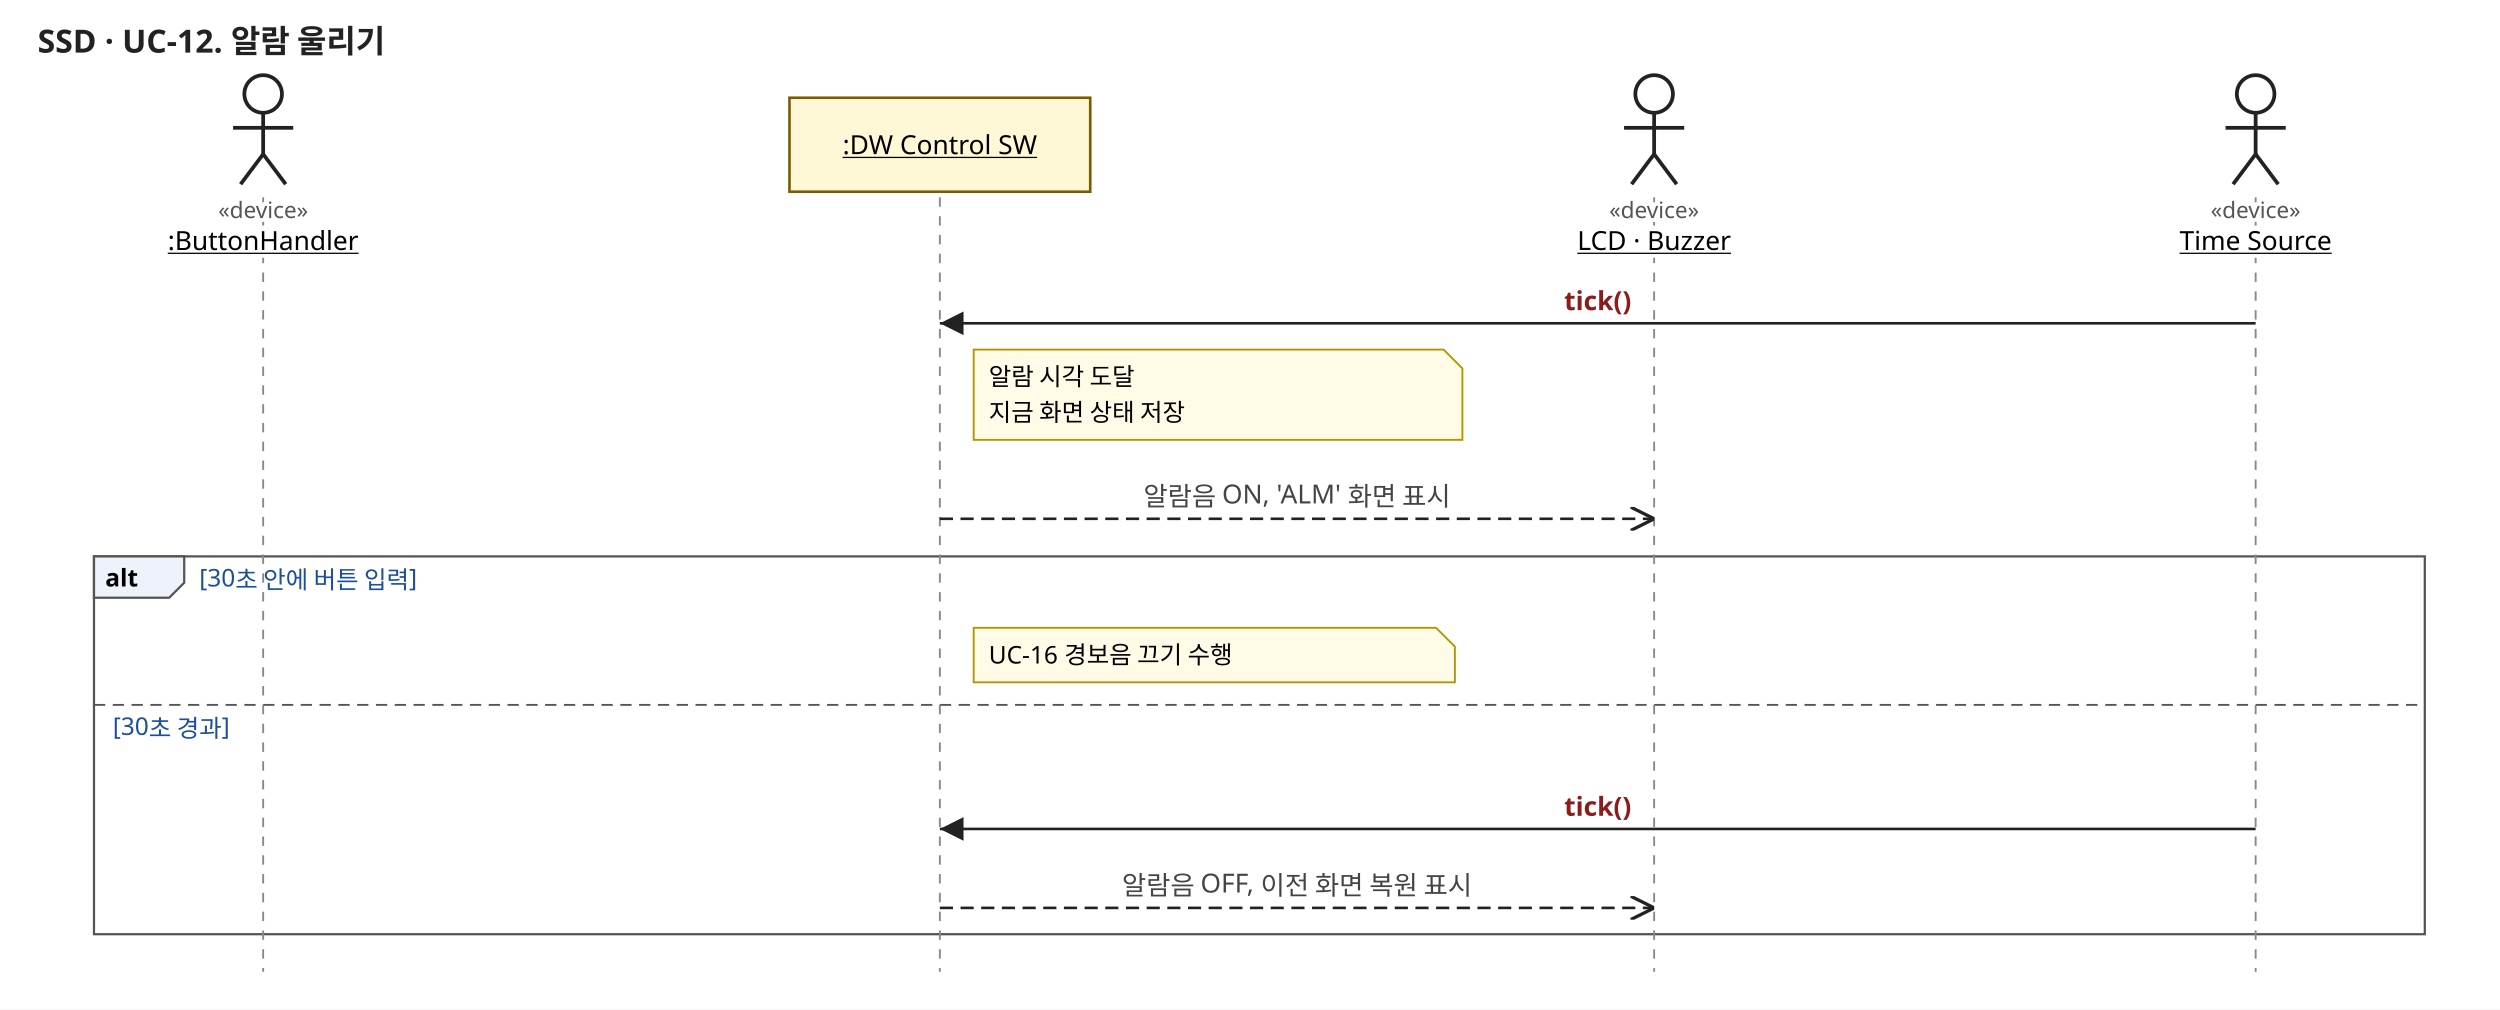
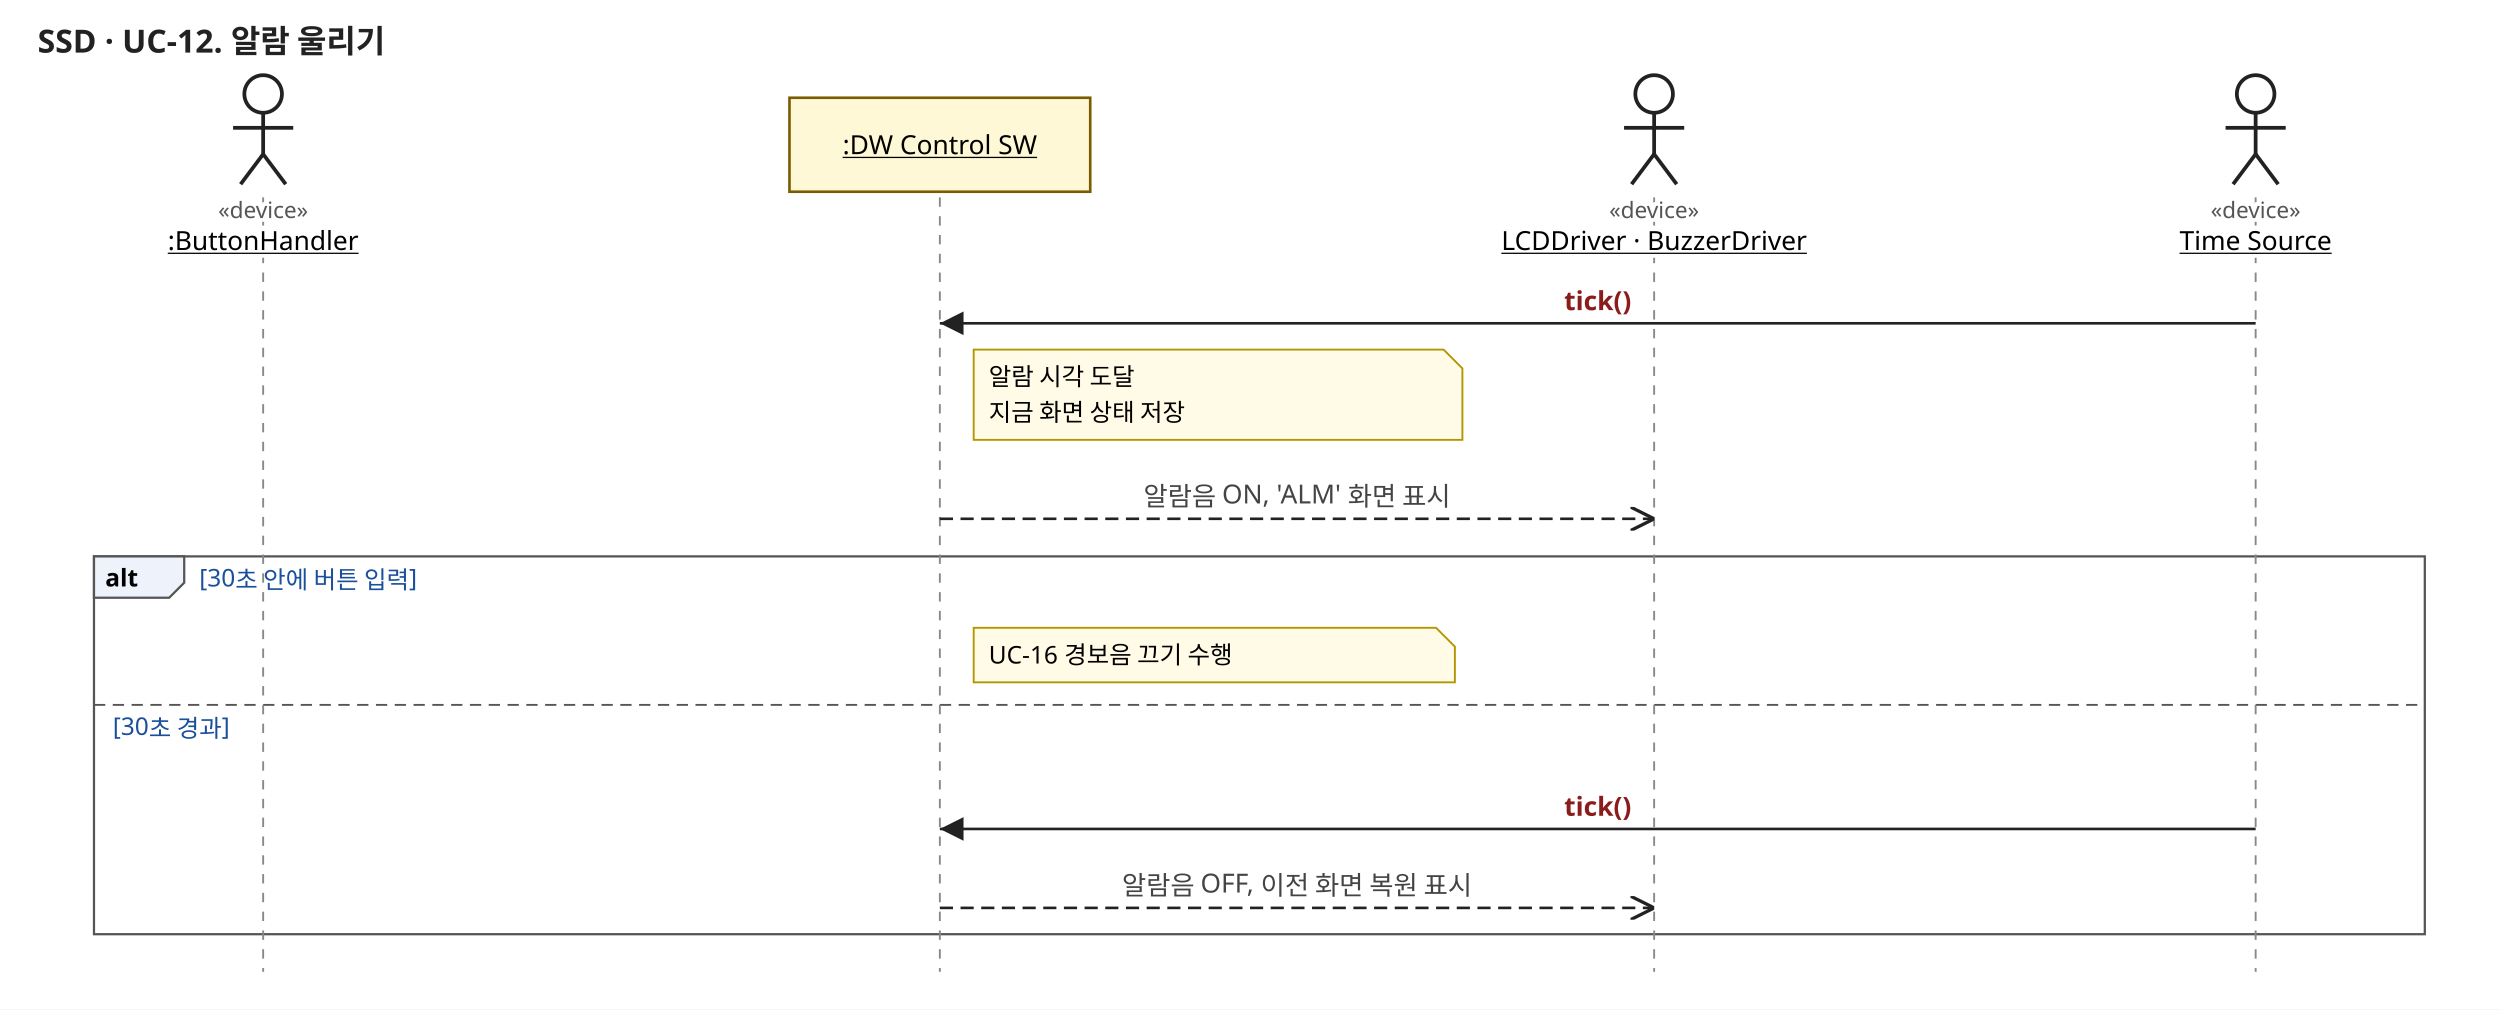
<svg xmlns="http://www.w3.org/2000/svg" width="1330" height="537" viewBox="0 0 1330 537" font-family="Malgun Gothic, Apple SD Gothic Neo, Noto Sans KR, WenQuanYi Zen Hei, sans-serif">
  <defs>
    <marker id="fill" viewBox="0 0 10 10" refX="10" refY="5" markerWidth="9" markerHeight="9" orient="auto">
      <path d="M0,0 L10,5 L0,10 z" fill="#222" />
    </marker>
    <marker id="open" viewBox="0 0 10 10" refX="10" refY="5" markerWidth="9" markerHeight="9" orient="auto">
      <path d="M0,0 L10,5 L0,10" fill="none" stroke="#222" stroke-width="1.4" />
    </marker>
  </defs>
  <rect width="1330" height="537" fill="#fff" />
  <text x="20" y="28" font-size="17" font-weight="bold" fill="#222">SSD · UC-12. 알람 울리기</text>
  <rect x="50" y="296" width="1240" height="201" fill="none" stroke="#555" stroke-width="1.2" />
  <path d="M50,296 h48 v14 l-8,8 h-40 z" fill="#eef2fa" stroke="#555" stroke-width="1.2" />
  <text x="56" y="312" font-size="13" font-weight="bold">alt</text>
  <text x="106" y="312" font-size="13" fill="#1a4f9c">[30초 안에 버튼 입력]</text>
  <line x1="50" y1="375" x2="1290" y2="375" stroke="#555" stroke-dasharray="6 4" />
  <text x="60" y="391" font-size="13" fill="#1a4f9c">[30초 경과]</text>
  <line x1="140" y1="105" x2="140" y2="517" stroke="#888" stroke-dasharray="5 5" />
  <g stroke="#222" stroke-width="2" fill="none">
    <circle cx="140" cy="50" r="10" />
    <line x1="140" y1="60" x2="140" y2="82" />
    <line x1="124" y1="68" x2="156" y2="68" />
    <line x1="140" y1="82" x2="128" y2="98" />
    <line x1="140" y1="82" x2="152" y2="98" />
  </g>
  <text x="140" y="116" text-anchor="middle" font-size="12" fill="#555" stroke="#fff" stroke-width="4" paint-order="stroke">«device»</text>
  <text x="140" y="133" text-anchor="middle" font-size="14" text-decoration="underline" stroke="#fff" stroke-width="4" paint-order="stroke">:ButtonHandler</text>
  <line x1="500" y1="105" x2="500" y2="517" stroke="#888" stroke-dasharray="5 5" />
  <rect x="420" y="52" width="160" height="50" fill="#fff8d6" stroke="#7a5c00" stroke-width="1.4" />
  <text x="500" y="82" text-anchor="middle" font-size="14" text-decoration="underline">:DW Control SW</text>
  <line x1="880" y1="105" x2="880" y2="517" stroke="#888" stroke-dasharray="5 5" />
  <g stroke="#222" stroke-width="2" fill="none">
    <circle cx="880" cy="50" r="10" />
    <line x1="880" y1="60" x2="880" y2="82" />
    <line x1="864" y1="68" x2="896" y2="68" />
    <line x1="880" y1="82" x2="868" y2="98" />
    <line x1="880" y1="82" x2="892" y2="98" />
  </g>
  <text x="880" y="116" text-anchor="middle" font-size="12" fill="#555" stroke="#fff" stroke-width="4" paint-order="stroke">«device»</text>
-   <text x="880" y="133" text-anchor="middle" font-size="14" text-decoration="underline" stroke="#fff" stroke-width="4" paint-order="stroke">LCD · Buzzer</text>
+   <text x="880" y="133" text-anchor="middle" font-size="14" text-decoration="underline" stroke="#fff" stroke-width="4" paint-order="stroke">LCDDriver · BuzzerDriver</text>
  <line x1="1200" y1="105" x2="1200" y2="517" stroke="#888" stroke-dasharray="5 5" />
  <g stroke="#222" stroke-width="2" fill="none">
    <circle cx="1200" cy="50" r="10" />
    <line x1="1200" y1="60" x2="1200" y2="82" />
    <line x1="1184" y1="68" x2="1216" y2="68" />
    <line x1="1200" y1="82" x2="1188" y2="98" />
    <line x1="1200" y1="82" x2="1212" y2="98" />
  </g>
  <text x="1200" y="116" text-anchor="middle" font-size="12" fill="#555" stroke="#fff" stroke-width="4" paint-order="stroke">«device»</text>
  <text x="1200" y="133" text-anchor="middle" font-size="14" text-decoration="underline" stroke="#fff" stroke-width="4" paint-order="stroke">Time Source</text>
  <line x1="1200" y1="172" x2="500" y2="172" stroke="#222" stroke-width="1.4" marker-end="url(#fill)" />
  <text x="850.0" y="165" text-anchor="middle" font-size="14" font-weight="bold" fill="#8a1c1c">tick()</text>
  <path d="M518,186 h250 l10,10 v38 h-260 z" fill="#fffbe6" stroke="#b39500" />
  <text x="526" y="205" font-size="13">알람 시각 도달</text>
  <text x="526" y="224" font-size="13">지금 화면 상태 저장</text>
  <line x1="500" y1="276" x2="880" y2="276" stroke="#222" stroke-width="1.4" stroke-dasharray="7 4" marker-end="url(#open)" />
  <text x="690.0" y="269" text-anchor="middle" font-size="14" font-weight="normal" fill="#444">알람음 ON, 'ALM' 화면 표시</text>
  <path d="M518,334 h246 l10,10 v19 h-256 z" fill="#fffbe6" stroke="#b39500" />
  <text x="526" y="353" font-size="13">UC-16 경보음 끄기 수행</text>
  <line x1="1200" y1="441" x2="500" y2="441" stroke="#222" stroke-width="1.4" marker-end="url(#fill)" />
  <text x="850.0" y="434" text-anchor="middle" font-size="14" font-weight="bold" fill="#8a1c1c">tick()</text>
  <line x1="500" y1="483" x2="880" y2="483" stroke="#222" stroke-width="1.4" stroke-dasharray="7 4" marker-end="url(#open)" />
  <text x="690.0" y="476" text-anchor="middle" font-size="14" font-weight="normal" fill="#444">알람음 OFF, 이전 화면 복원 표시</text>
</svg>
